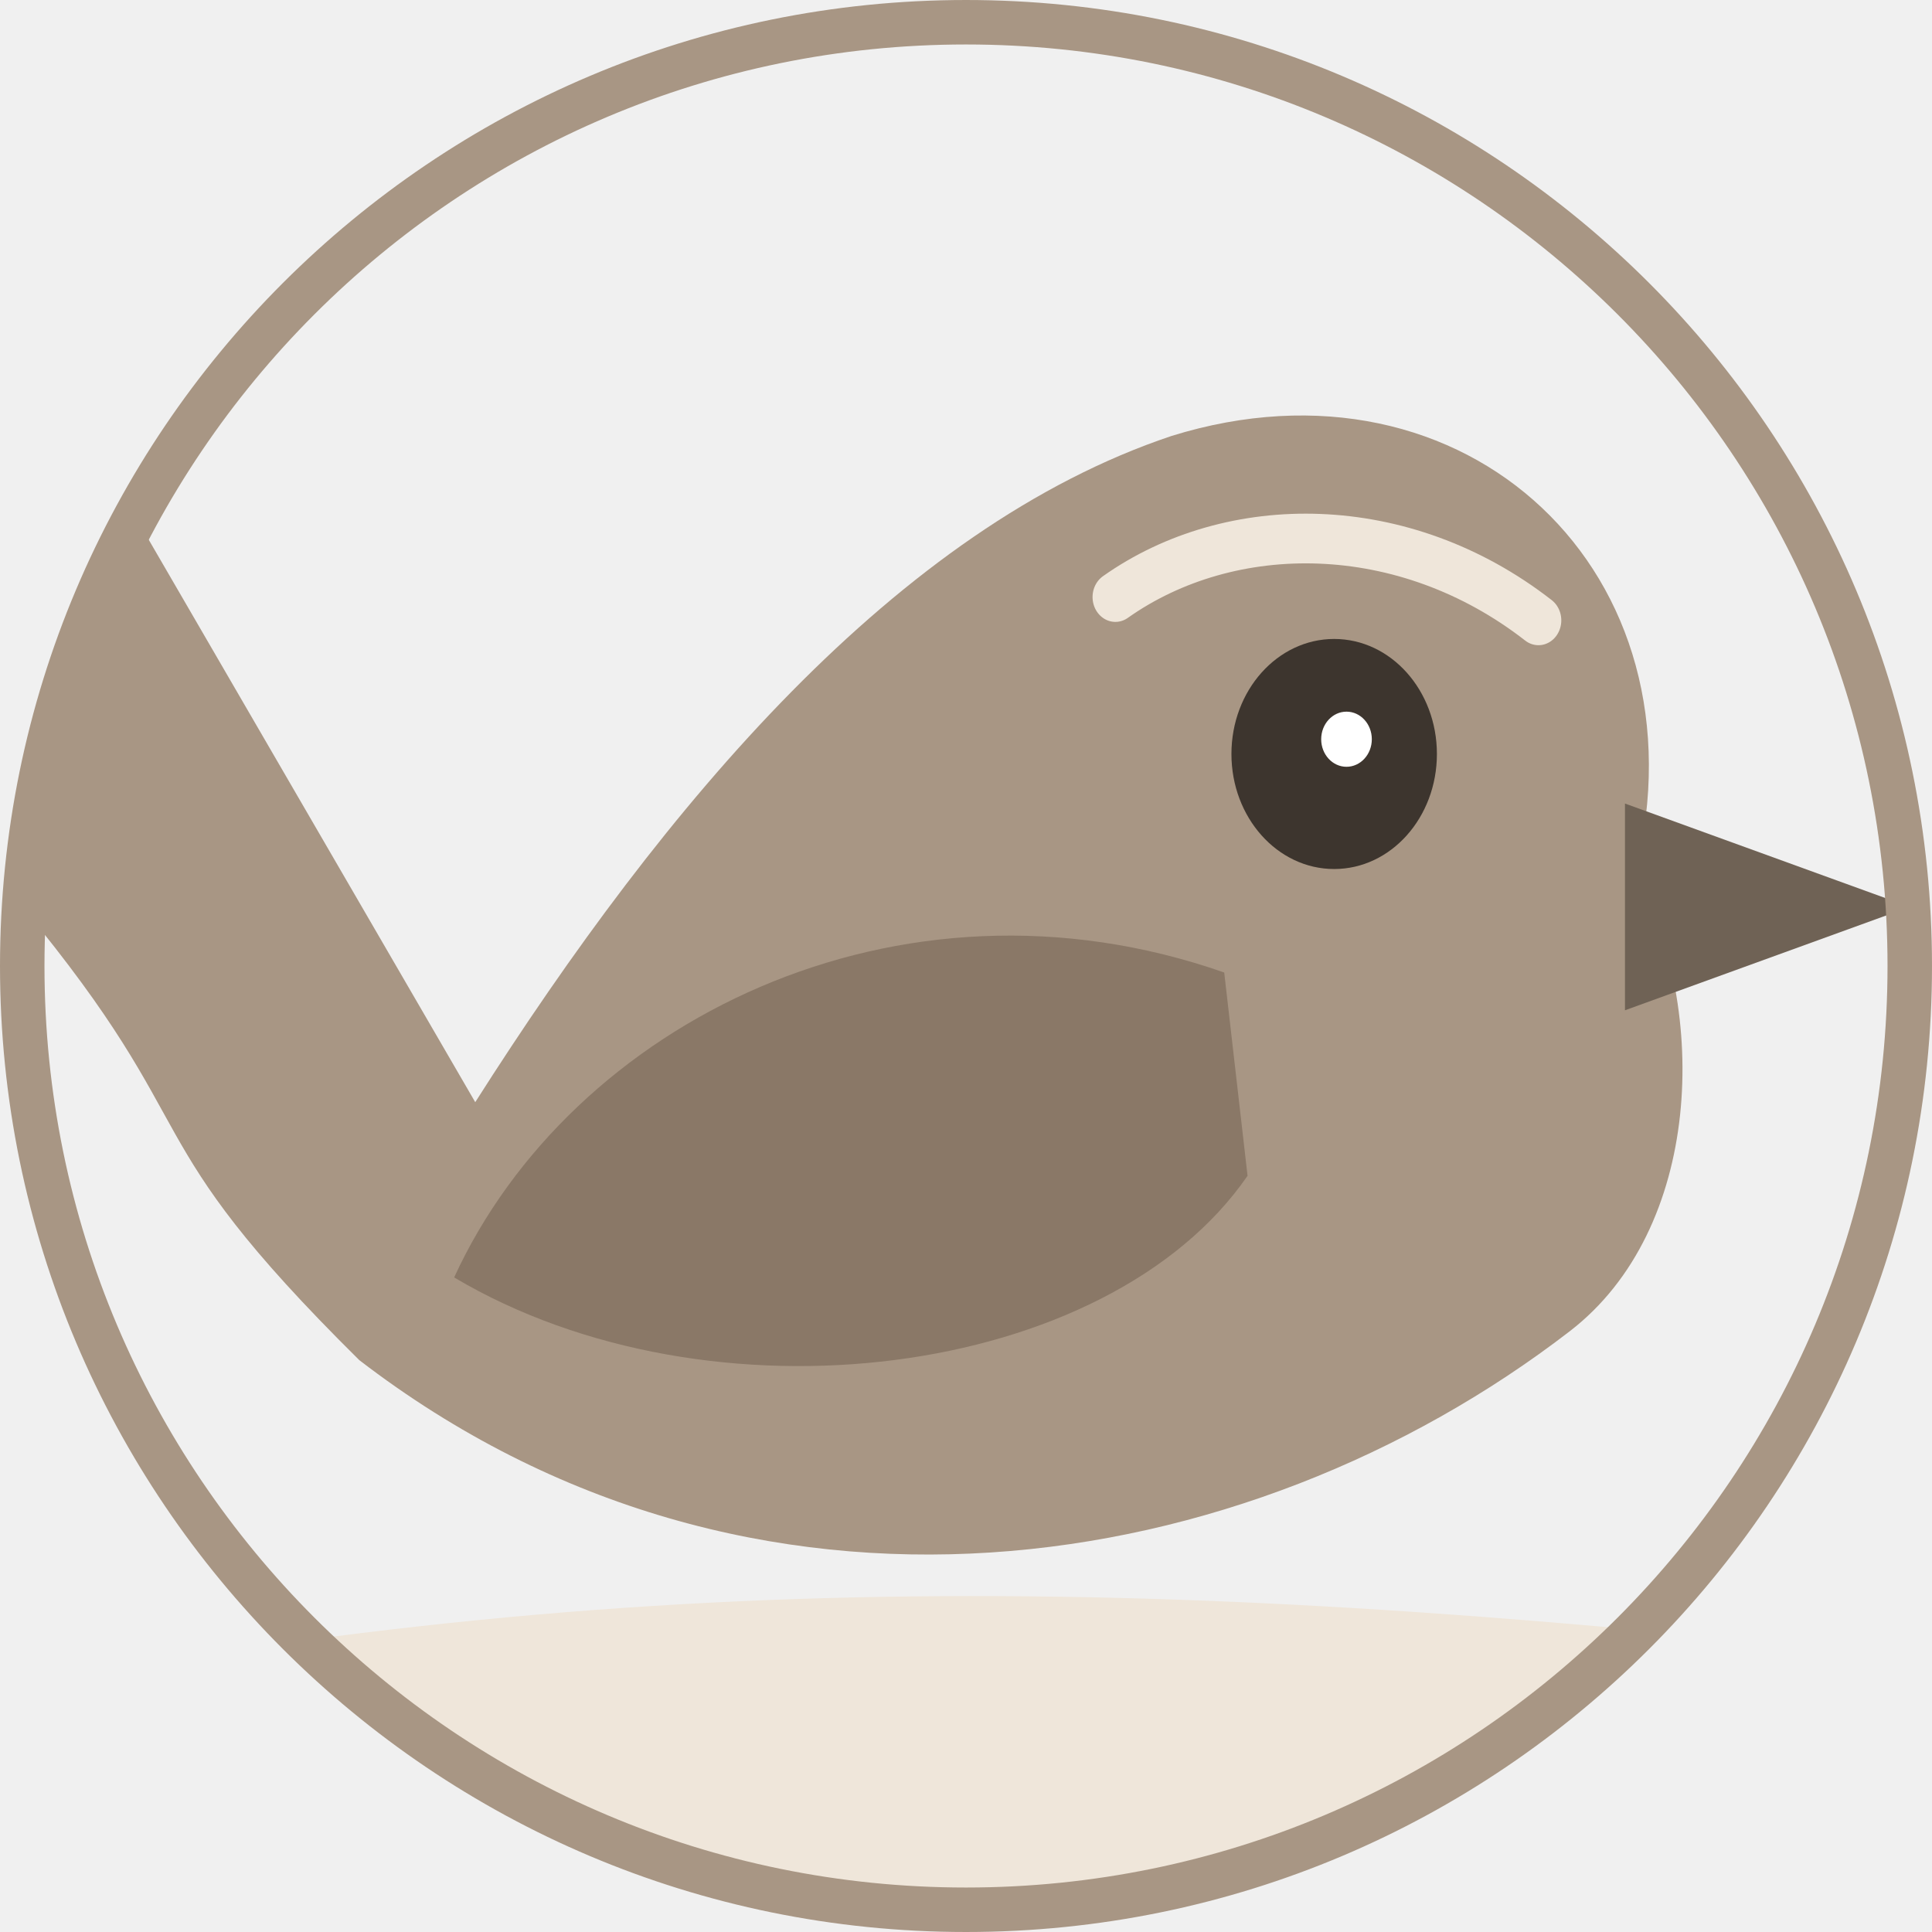
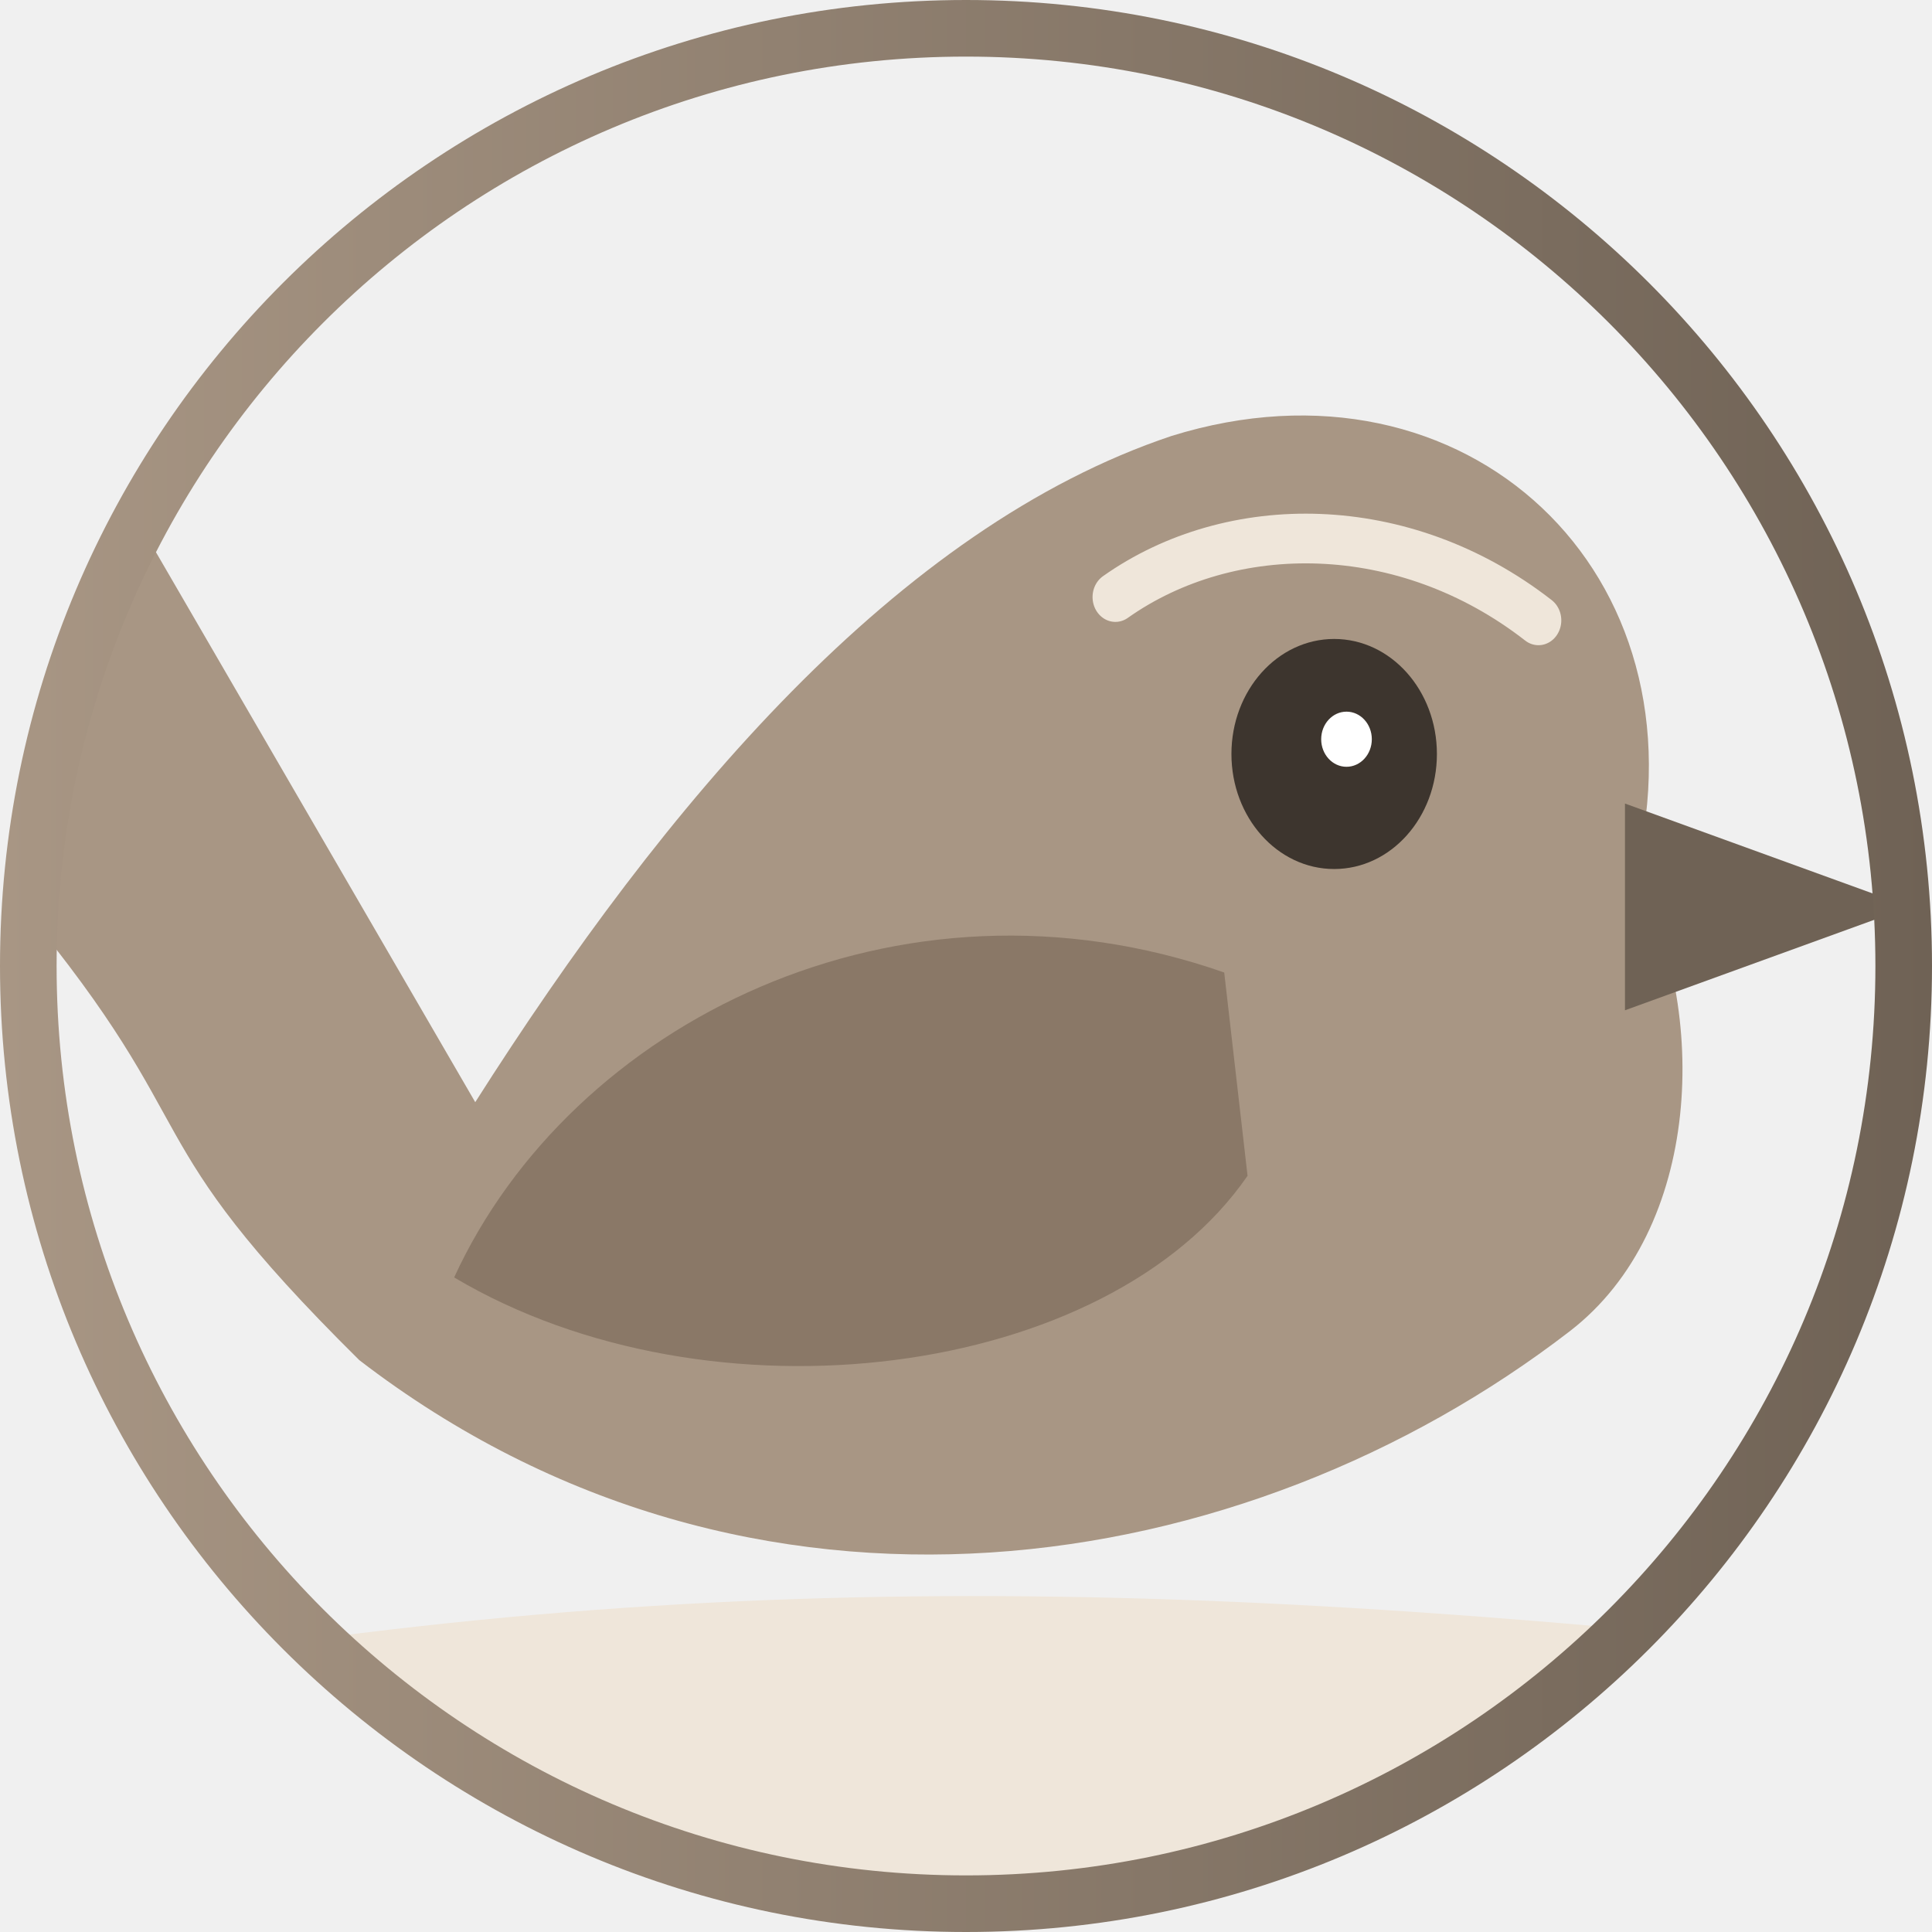
<svg xmlns="http://www.w3.org/2000/svg" width="256" viewBox="0 0 256 256" role="img" version="1.1" id="svg7" height="256">
  <defs id="defs7">
+     <linearGradient id="ring-gradient" gradientUnits="userSpaceOnUse" x1="0" y1="128" x2="256" y2="128">
+       <stop offset="0" stop-color="#A89684" />
+       <stop offset="1" stop-color="#6F6255" />
+     </linearGradient>
    <clipPath id="landscape-clip" clipPathUnits="userSpaceOnUse">
      <circle cx="128" cy="128" r="125.053" id="circle1" />
    </clipPath>
  </defs>
  <g id="landscape" clip-path="url(#landscape-clip)">
    <path id="ground" d="M 0,224 C 88,207 159,209 256,220 V 256 H 0 Z" fill="#EFE6DA" />
  </g>
  <g transform="matrix(-1.397657,0,0,1.521932,588.4909,-115.7288)" style="color:#0b0b0b;font-weight:400;font-size:16px;font-family:anthropic-sans, '-apple-system', BlinkMacSystemFont, 'Segoe UI', sans-serif;dominant-baseline:auto;text-anchor:start;opacity:1;fill:#000000;stroke:none;stroke-width:1px;stroke-linecap:butt;stroke-linejoin:miter" id="g7">
    <path d="m 266,152 c -7,-26 16,-46 44,-38 26,8 48,32 66,58 L 408.189,121.08 418.947,155 c -18,20 -9.951,19.457 -31.951,39.457 -37.236,26.285 -84.048,19.223 -114.764,-2.515 C 259.664,183.048 259,164 266,152 Z" fill="#A89684" style="color:#0b0b0b;font-weight:400;font-size:16px;font-family:anthropic-sans, '-apple-system', BlinkMacSystemFont, 'Segoe UI', sans-serif;dominant-baseline:auto;text-anchor:start;opacity:1;fill:#a89684;stroke:none;stroke-width:1px;stroke-linecap:butt;stroke-linejoin:miter" id="path3" />
    <path d="m 304.993,160.711 c 30.973,-9.955 61.945,4.425 73.007,26.548 -24.336,13.274 -61.945,8.849 -75.219,-8.849 z" fill="#8A7867" style="color:#0b0b0b;font-weight:400;font-size:16px;font-family:anthropic-sans, '-apple-system', BlinkMacSystemFont, 'Segoe UI', sans-serif;dominant-baseline:auto;text-anchor:start;opacity:1;fill:#8a7867;stroke:none;stroke-width:1.106px;stroke-linecap:butt;stroke-linejoin:miter" id="path4" />
    <path d="m 267,146 -27,9 27,9 z" fill="#6F6255" style="color:#0b0b0b;font-weight:400;font-size:16px;font-family:anthropic-sans, '-apple-system', BlinkMacSystemFont, 'Segoe UI', sans-serif;dominant-baseline:auto;text-anchor:start;opacity:1;fill:#6f6255;stroke:none;stroke-width:1px;stroke-linecap:butt;stroke-linejoin:miter" id="path5" />
    <path d="m 275.2,130.051 c 12.763,-9.13 29.172,-9.13 40.112,-2.029" stroke="#EFE6DA" stroke-width="4.5" stroke-linecap="round" fill="none" style="color:#0b0b0b;font-weight:400;font-size:16px;font-family:anthropic-sans, '-apple-system', BlinkMacSystemFont, 'Segoe UI', sans-serif;dominant-baseline:auto;text-anchor:start;opacity:1;fill:none;stroke:#efe6da;stroke-width:4.327px;stroke-linecap:round;stroke-linejoin:miter" id="path6" />
    <ellipse cx="294.569" cy="141.686" fill="#3D352E" style="color:#0b0b0b;font-weight:400;font-size:16px;font-family:anthropic-sans, '-apple-system', BlinkMacSystemFont, 'Segoe UI', sans-serif;dominant-baseline:auto;text-anchor:start;opacity:1;fill:#3d352e;stroke:none;stroke-width:1px;stroke-linecap:butt;stroke-linejoin:miter" id="circle6" rx="9.74" ry="10.015" />
    <circle cx="293.4" cy="140.4" r="2.4" fill="#FFFFFF" style="color:#0b0b0b;font-weight:400;font-size:16px;font-family:anthropic-sans, '-apple-system', BlinkMacSystemFont, 'Segoe UI', sans-serif;dominant-baseline:auto;text-anchor:start;opacity:1;fill:#ffffff;stroke:none;stroke-width:1px;stroke-linecap:butt;stroke-linejoin:miter" id="circle7" />
  </g>
-   <circle cx="128" cy="128" r="125.053" fill="none" stroke="#B9AE9E" stroke-width="1.5" style="color:#0b0b0b;font-weight:400;font-size:16px;font-family:anthropic-sans, '-apple-system', BlinkMacSystemFont, 'Segoe UI', sans-serif;dominant-baseline:auto;text-anchor:start;opacity:1;fill:none;stroke:#a89684;stroke-width:5.893;stroke-linecap:butt;stroke-linejoin:miter;stroke-dasharray:none;stroke-opacity:1" id="circle3" />
+   <circle cx="128" cy="128" r="124.25" fill="none" stroke="url(#ring-gradient)" stroke-width="7.5" style="color:#0b0b0b;font-weight:400;font-size:16px;font-family:anthropic-sans, '-apple-system', BlinkMacSystemFont, 'Segoe UI', sans-serif;dominant-baseline:auto;text-anchor:start;opacity:1;fill:none;stroke:url(#ring-gradient);stroke-width:7.5;stroke-linecap:butt;stroke-linejoin:miter;stroke-dasharray:none;stroke-opacity:1" id="circle3" />
</svg>
